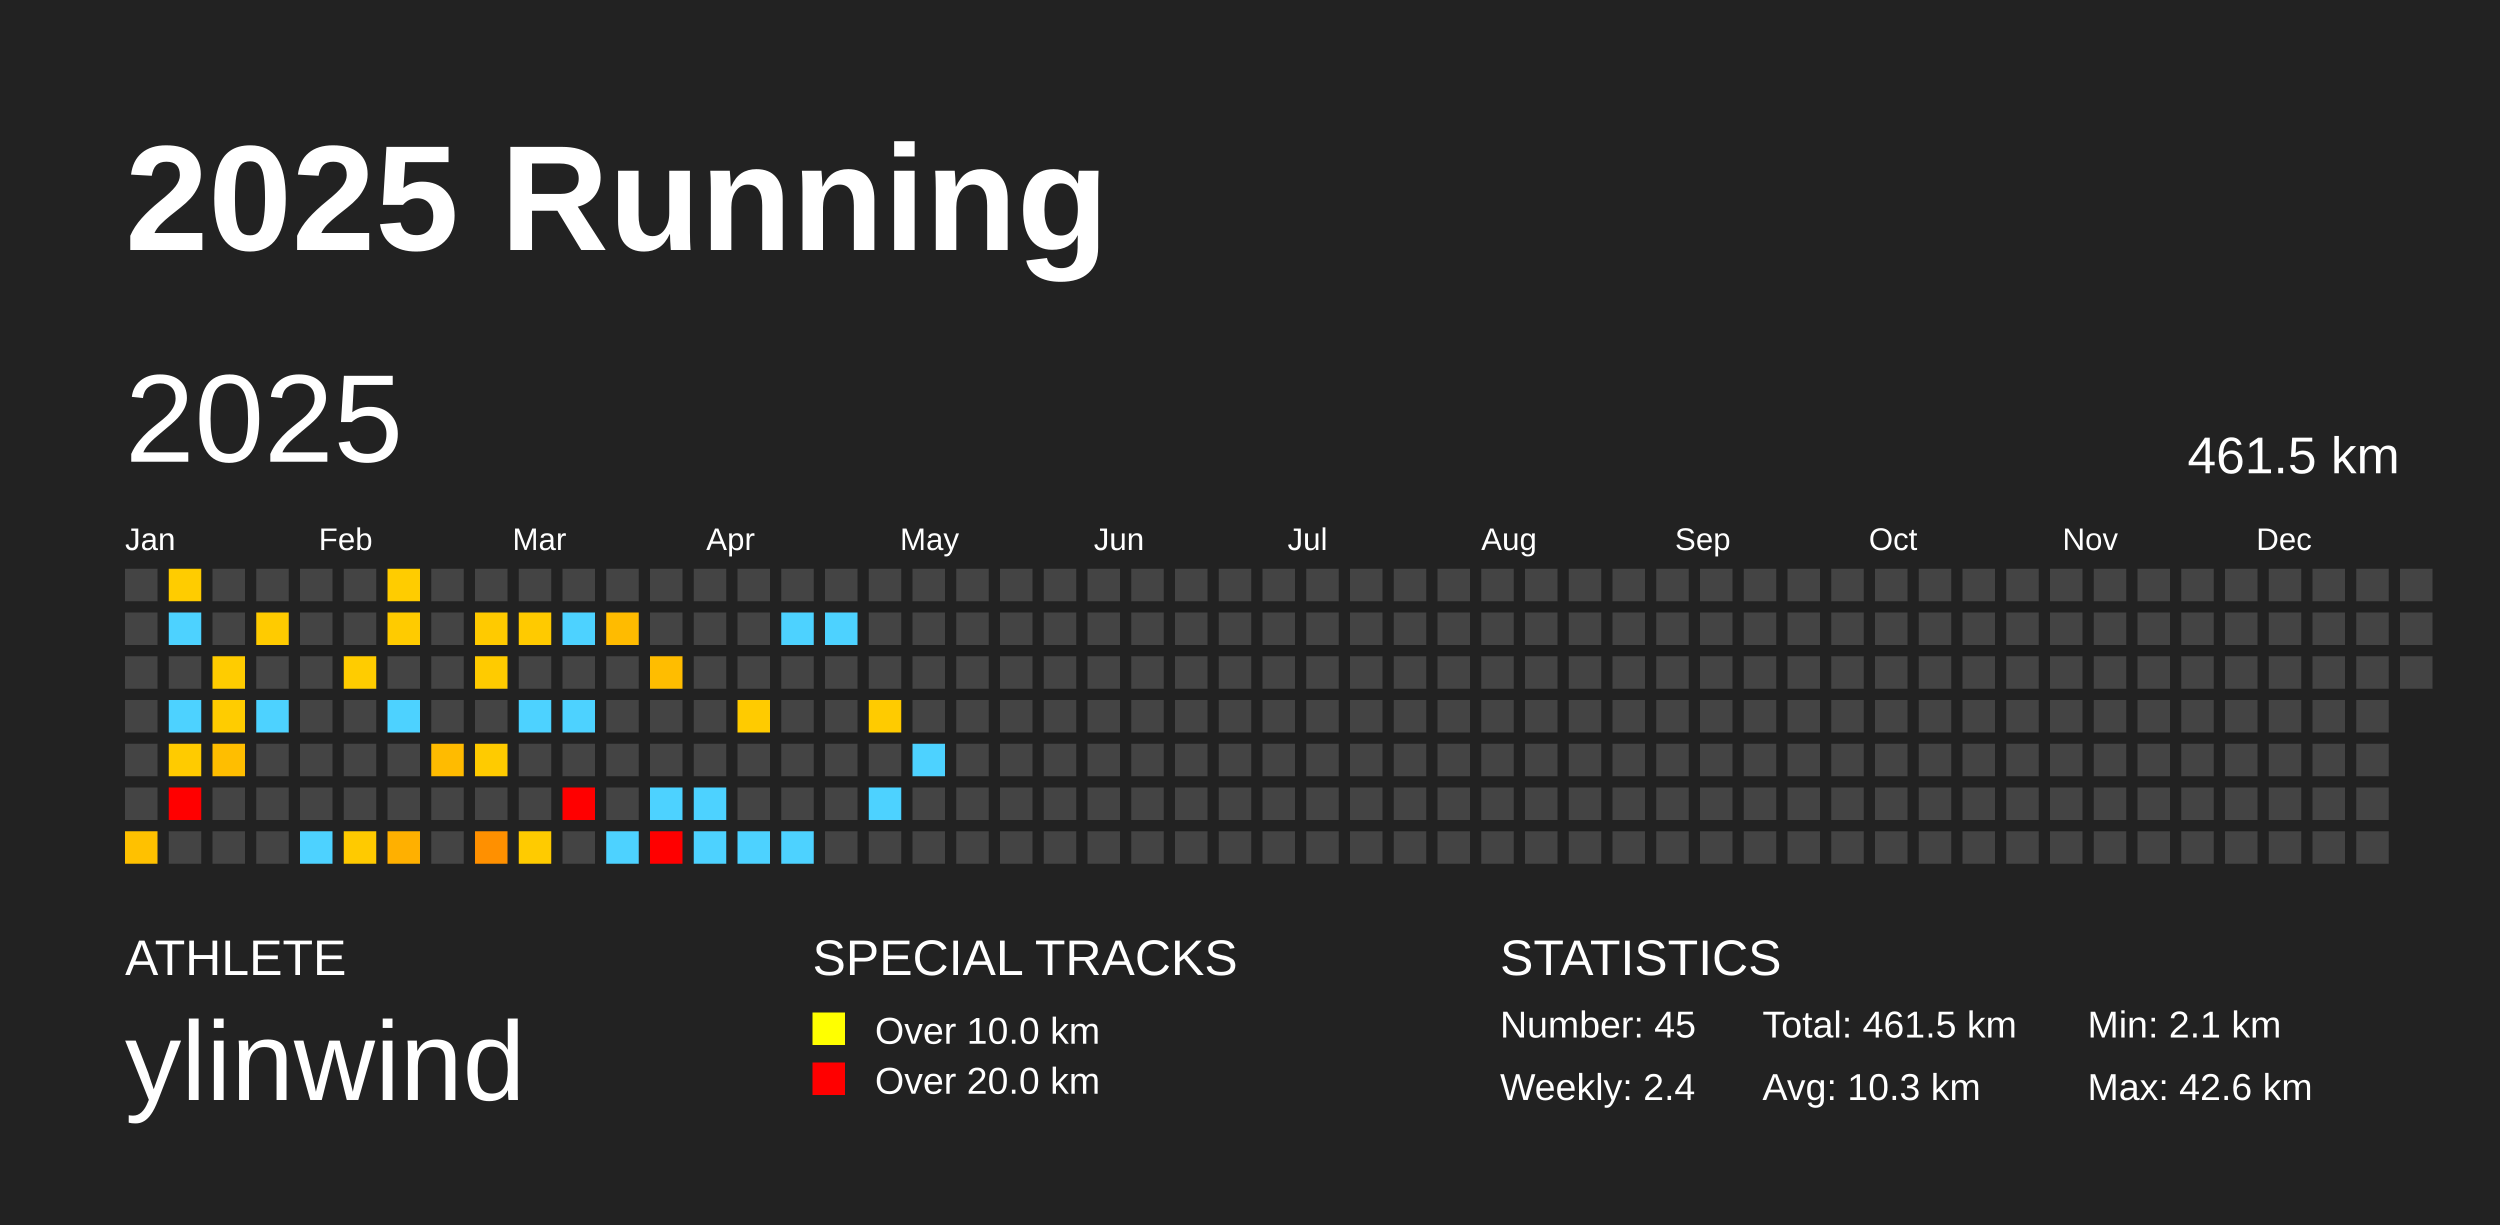
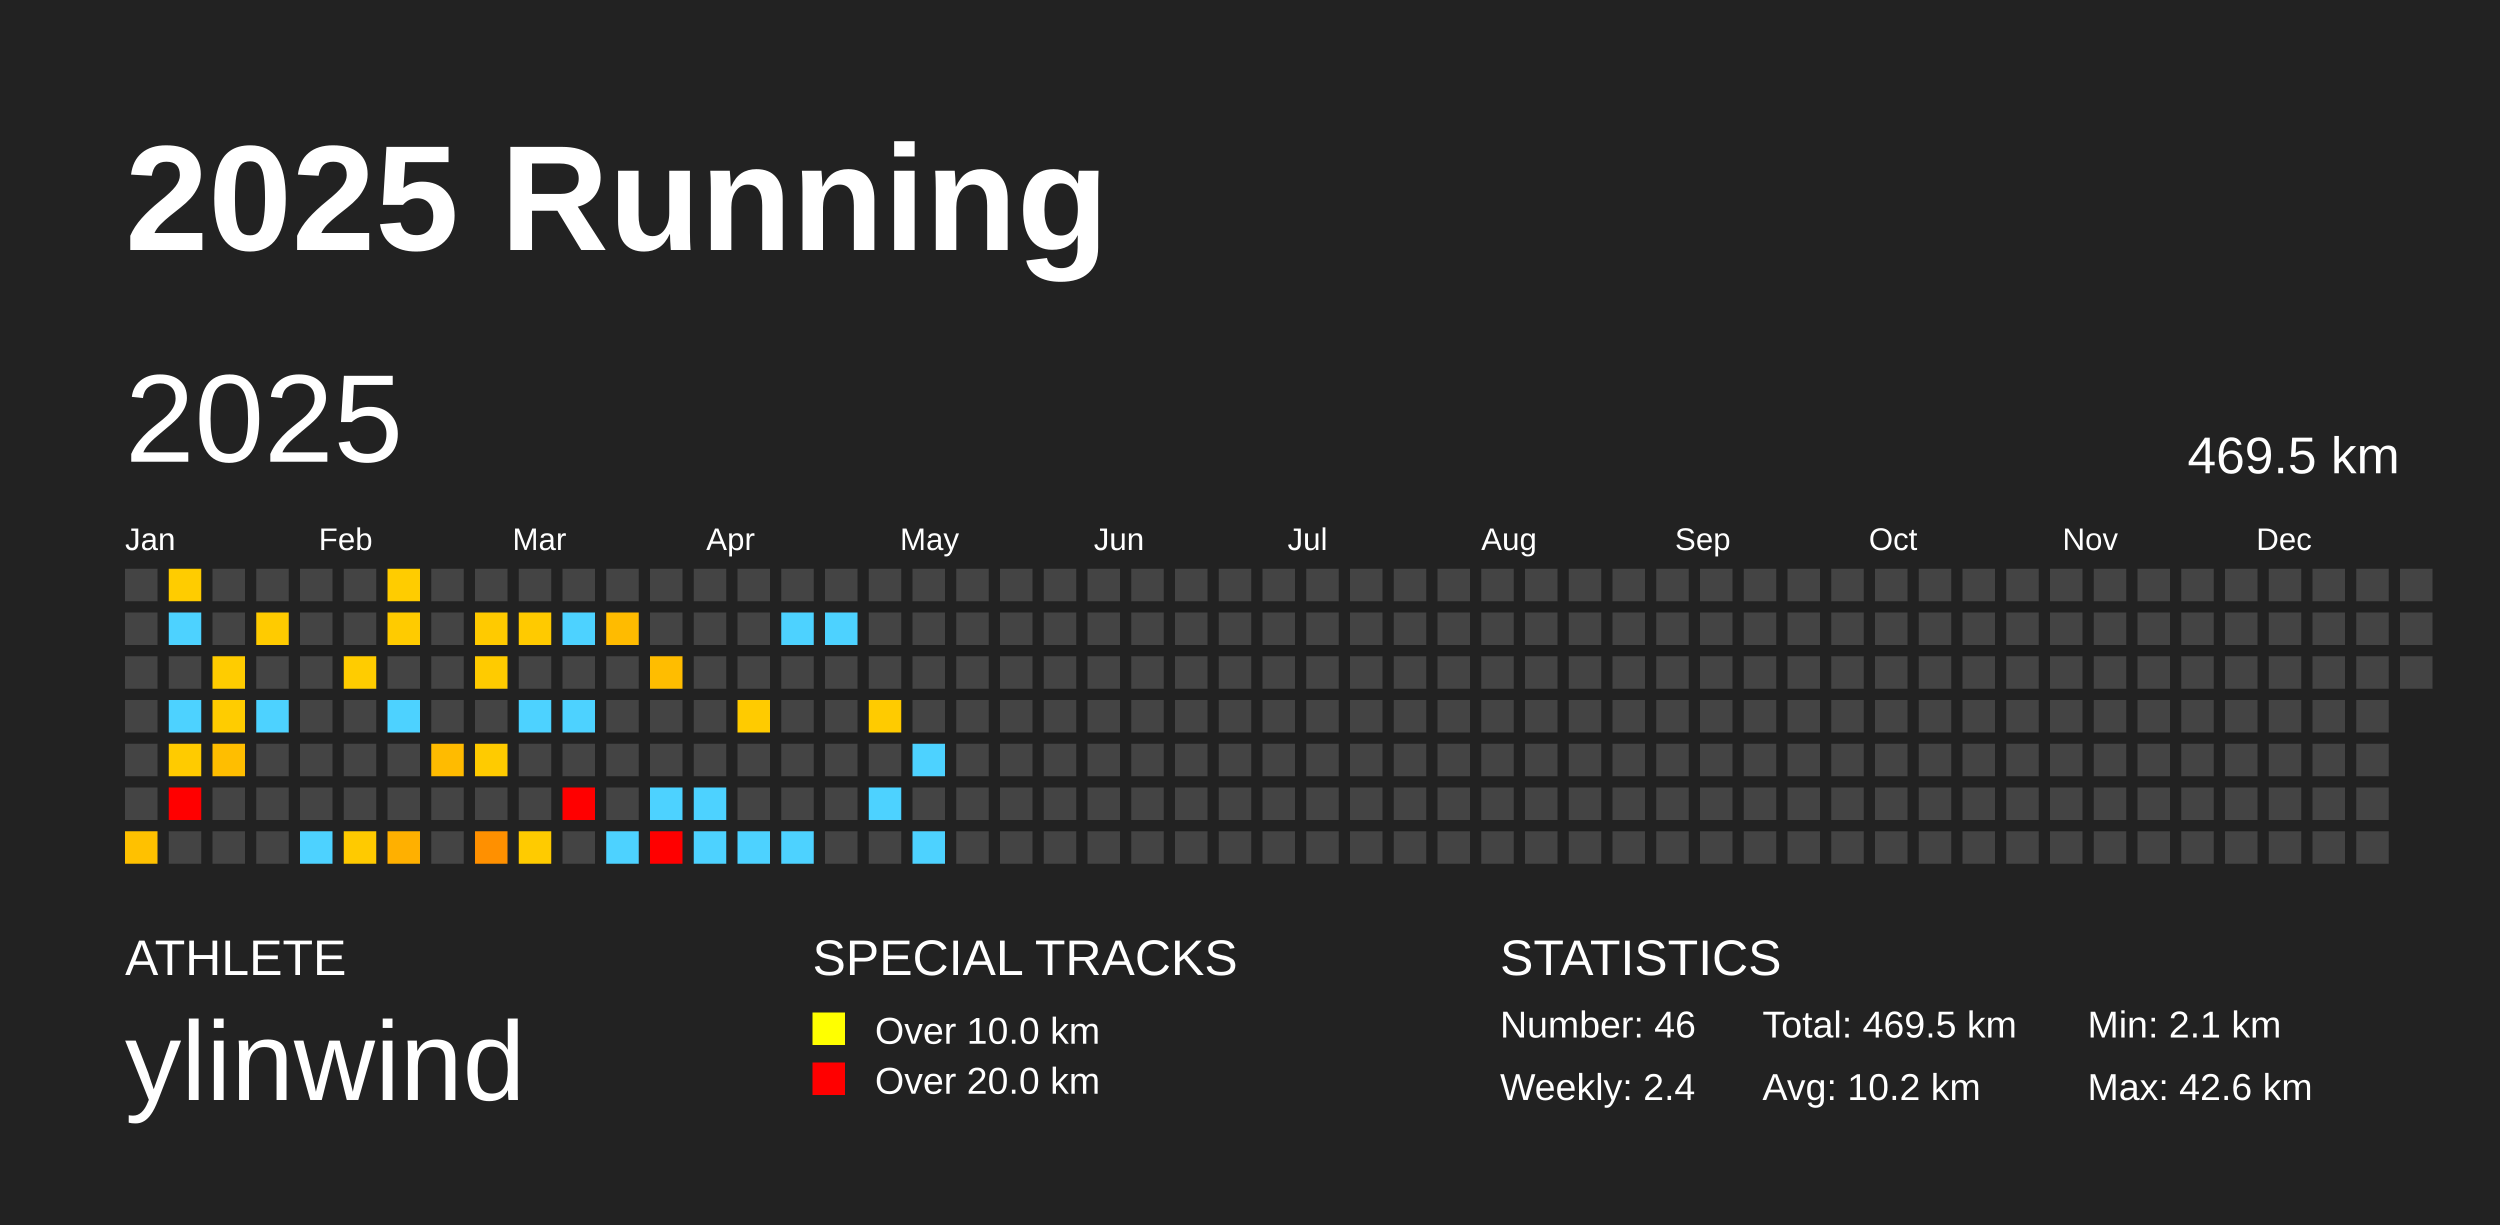
<svg xmlns="http://www.w3.org/2000/svg" baseProfile="full" height="98mm" version="1.1" viewBox="0,0,200,98" width="200mm">
  <defs />
  <rect fill="#222222" height="98" width="200" x="0" y="0" />
  <text fill="#FFFFFF" style="font-size:12px; font-family:Arial; font-weight:bold;" x="10" y="20">2025 Running</text>
  <text fill="#FFFFFF" style="font-size:4px; font-family:Arial" x="10" y="78">ATHLETE</text>
  <text fill="#FFFFFF" style="font-size:9px; font-family:Arial" x="10" y="88">ylinwind</text>
  <text fill="#FFFFFF" style="font-size:4px; font-family:Arial" x="65" y="78">SPECIAL TRACKS</text>
  <rect fill="yellow" height="2.6" width="2.6" x="65" y="81" />
  <text fill="#FFFFFF" style="font-size:3px; font-family:Arial" x="70" y="83.5">Over 10.0 km</text>
  <rect fill="red" height="2.6" width="2.6" x="65" y="85" />
  <text fill="#FFFFFF" style="font-size:3px; font-family:Arial" x="70" y="87.5">Over 20.0 km</text>
  <text fill="#FFFFFF" style="font-size:4px; font-family:Arial" x="120" y="78">STATISTICS</text>
-   <text fill="#FFFFFF" style="font-size:3px; font-family:Arial" x="120" y="83">Number: 45</text>
+   <text fill="#FFFFFF" style="font-size:3px; font-family:Arial" x="120" y="83">Number: 46</text>
  <text fill="#FFFFFF" style="font-size:3px; font-family:Arial" x="120" y="88">Weekly: 2.4</text>
-   <text fill="#FFFFFF" style="font-size:3px; font-family:Arial" x="141" y="83">Total: 461.5 km</text>
-   <text fill="#FFFFFF" style="font-size:3px; font-family:Arial" x="141" y="88">Avg: 10.3 km</text>
+   <text fill="#FFFFFF" style="font-size:3px; font-family:Arial" x="141" y="83">Total: 469.5 km</text>
+   <text fill="#FFFFFF" style="font-size:3px; font-family:Arial" x="141" y="88">Avg: 10.2 km</text>
  <text fill="#FFFFFF" style="font-size:3px; font-family:Arial" x="167" y="83">Min: 2.1 km</text>
  <text fill="#FFFFFF" style="font-size:3px; font-family:Arial" x="167" y="88">Max: 42.6 km</text>
  <text dominant-baseline="hanging" fill="#FFFFFF" style="font-size:10.0px; font-family:Arial;" x="10" y="30">2025</text>
-   <text dominant-baseline="hanging" fill="#FFFFFF" style="font-size:4.125px; font-family:Arial;" x="175" y="35">461.5 km</text>
+   <text dominant-baseline="hanging" fill="#FFFFFF" style="font-size:4.125px; font-family:Arial;" x="175" y="35">469.5 km</text>
  <text fill="#FFFFFF" style="font-size:2.5px; font-family:Arial" x="10.0" y="44">Jan</text>
  <text fill="#FFFFFF" style="font-size:2.5px; font-family:Arial" x="25.5" y="44">Feb</text>
  <text fill="#FFFFFF" style="font-size:2.5px; font-family:Arial" x="41.0" y="44">Mar</text>
  <text fill="#FFFFFF" style="font-size:2.5px; font-family:Arial" x="56.5" y="44">Apr</text>
  <text fill="#FFFFFF" style="font-size:2.5px; font-family:Arial" x="72.0" y="44">May</text>
  <text fill="#FFFFFF" style="font-size:2.5px; font-family:Arial" x="87.5" y="44">Jun</text>
  <text fill="#FFFFFF" style="font-size:2.5px; font-family:Arial" x="103.0" y="44">Jul</text>
  <text fill="#FFFFFF" style="font-size:2.5px; font-family:Arial" x="118.5" y="44">Aug</text>
  <text fill="#FFFFFF" style="font-size:2.5px; font-family:Arial" x="134.0" y="44">Sep</text>
  <text fill="#FFFFFF" style="font-size:2.5px; font-family:Arial" x="149.5" y="44">Oct</text>
  <text fill="#FFFFFF" style="font-size:2.5px; font-family:Arial" x="165.0" y="44">Nov</text>
  <text fill="#FFFFFF" style="font-size:2.5px; font-family:Arial" x="180.5" y="44">Dec</text>
  <rect fill="#444444" height="2.6" width="2.6" x="10.0" y="45.5" />
  <rect fill="#444444" height="2.6" width="2.6" x="10.0" y="49.0" />
  <rect fill="#444444" height="2.6" width="2.6" x="10.0" y="52.5" />
  <rect fill="#444444" height="2.6" width="2.6" x="10.0" y="56.0" />
  <rect fill="#444444" height="2.6" width="2.6" x="10.0" y="59.5" />
  <rect fill="#444444" height="2.6" width="2.6" x="10.0" y="63.0" />
  <rect fill="#ffc100" height="2.6" width="2.6" x="10.0" y="66.5" />
  <rect fill="#ffcc00" height="2.6" width="2.6" x="13.5" y="45.5" />
  <rect fill="#4dd2ff" height="2.6" width="2.6" x="13.5" y="49.0" />
  <rect fill="#444444" height="2.6" width="2.6" x="13.5" y="52.5" />
  <rect fill="#4dd2ff" height="2.6" width="2.6" x="13.5" y="56.0" />
  <rect fill="#ffcb00" height="2.6" width="2.6" x="13.5" y="59.5" />
  <rect fill="red" height="2.6" width="2.6" x="13.5" y="63.0" />
  <rect fill="#444444" height="2.6" width="2.6" x="13.5" y="66.5" />
  <rect fill="#444444" height="2.6" width="2.6" x="17.0" y="45.5" />
  <rect fill="#444444" height="2.6" width="2.6" x="17.0" y="49.0" />
  <rect fill="#ffcc00" height="2.6" width="2.6" x="17.0" y="52.5" />
  <rect fill="#ffcc00" height="2.6" width="2.6" x="17.0" y="56.0" />
  <rect fill="#ffbe00" height="2.6" width="2.6" x="17.0" y="59.5" />
  <rect fill="#444444" height="2.6" width="2.6" x="17.0" y="63.0" />
  <rect fill="#444444" height="2.6" width="2.6" x="17.0" y="66.5" />
  <rect fill="#444444" height="2.6" width="2.6" x="20.5" y="45.5" />
  <rect fill="#ffcb00" height="2.6" width="2.6" x="20.5" y="49.0" />
  <rect fill="#444444" height="2.6" width="2.6" x="20.5" y="52.5" />
  <rect fill="#4dd2ff" height="2.6" width="2.6" x="20.5" y="56.0" />
  <rect fill="#444444" height="2.6" width="2.6" x="20.5" y="59.5" />
  <rect fill="#444444" height="2.6" width="2.6" x="20.5" y="63.0" />
  <rect fill="#444444" height="2.6" width="2.6" x="20.5" y="66.5" />
  <rect fill="#444444" height="2.6" width="2.6" x="24.0" y="45.5" />
  <rect fill="#444444" height="2.6" width="2.6" x="24.0" y="49.0" />
  <rect fill="#444444" height="2.6" width="2.6" x="24.0" y="52.5" />
  <rect fill="#444444" height="2.6" width="2.6" x="24.0" y="56.0" />
  <rect fill="#444444" height="2.6" width="2.6" x="24.0" y="59.5" />
  <rect fill="#444444" height="2.6" width="2.6" x="24.0" y="63.0" />
  <rect fill="#4dd2ff" height="2.6" width="2.6" x="24.0" y="66.5" />
  <rect fill="#444444" height="2.6" width="2.6" x="27.5" y="45.5" />
  <rect fill="#444444" height="2.6" width="2.6" x="27.5" y="49.0" />
  <rect fill="#ffcc00" height="2.6" width="2.6" x="27.5" y="52.5" />
  <rect fill="#444444" height="2.6" width="2.6" x="27.5" y="56.0" />
  <rect fill="#444444" height="2.6" width="2.6" x="27.5" y="59.5" />
  <rect fill="#444444" height="2.6" width="2.6" x="27.5" y="63.0" />
  <rect fill="#ffca00" height="2.6" width="2.6" x="27.5" y="66.5" />
  <rect fill="#ffcc00" height="2.6" width="2.6" x="31.0" y="45.5" />
  <rect fill="#ffcb00" height="2.6" width="2.6" x="31.0" y="49.0" />
  <rect fill="#444444" height="2.6" width="2.6" x="31.0" y="52.5" />
  <rect fill="#4dd2ff" height="2.6" width="2.6" x="31.0" y="56.0" />
  <rect fill="#444444" height="2.6" width="2.6" x="31.0" y="59.5" />
  <rect fill="#444444" height="2.6" width="2.6" x="31.0" y="63.0" />
  <rect fill="#ffb000" height="2.6" width="2.6" x="31.0" y="66.5" />
  <rect fill="#444444" height="2.6" width="2.6" x="34.5" y="45.5" />
  <rect fill="#444444" height="2.6" width="2.6" x="34.5" y="49.0" />
  <rect fill="#444444" height="2.6" width="2.6" x="34.5" y="52.5" />
  <rect fill="#444444" height="2.6" width="2.6" x="34.5" y="56.0" />
  <rect fill="#ffbb00" height="2.6" width="2.6" x="34.5" y="59.5" />
  <rect fill="#444444" height="2.6" width="2.6" x="34.5" y="63.0" />
  <rect fill="#444444" height="2.6" width="2.6" x="34.5" y="66.5" />
  <rect fill="#444444" height="2.6" width="2.6" x="38.0" y="45.5" />
  <rect fill="#ffca00" height="2.6" width="2.6" x="38.0" y="49.0" />
  <rect fill="#ffcb00" height="2.6" width="2.6" x="38.0" y="52.5" />
  <rect fill="#444444" height="2.6" width="2.6" x="38.0" y="56.0" />
  <rect fill="#ffcb00" height="2.6" width="2.6" x="38.0" y="59.5" />
  <rect fill="#444444" height="2.6" width="2.6" x="38.0" y="63.0" />
  <rect fill="#ff9000" height="2.6" width="2.6" x="38.0" y="66.5" />
  <rect fill="#444444" height="2.6" width="2.6" x="41.5" y="45.5" />
  <rect fill="#ffca00" height="2.6" width="2.6" x="41.5" y="49.0" />
  <rect fill="#444444" height="2.6" width="2.6" x="41.5" y="52.5" />
  <rect fill="#4dd2ff" height="2.6" width="2.6" x="41.5" y="56.0" />
  <rect fill="#444444" height="2.6" width="2.6" x="41.5" y="59.5" />
  <rect fill="#444444" height="2.6" width="2.6" x="41.5" y="63.0" />
  <rect fill="#ffcb00" height="2.6" width="2.6" x="41.5" y="66.5" />
  <rect fill="#444444" height="2.6" width="2.6" x="45.0" y="45.5" />
  <rect fill="#4dd2ff" height="2.6" width="2.6" x="45.0" y="49.0" />
  <rect fill="#444444" height="2.6" width="2.6" x="45.0" y="52.5" />
  <rect fill="#4dd2ff" height="2.6" width="2.6" x="45.0" y="56.0" />
  <rect fill="#444444" height="2.6" width="2.6" x="45.0" y="59.5" />
  <rect fill="red" height="2.6" width="2.6" x="45.0" y="63.0" />
  <rect fill="#444444" height="2.6" width="2.6" x="45.0" y="66.5" />
  <rect fill="#444444" height="2.6" width="2.6" x="48.5" y="45.5" />
  <rect fill="#ffbb00" height="2.6" width="2.6" x="48.5" y="49.0" />
  <rect fill="#444444" height="2.6" width="2.6" x="48.5" y="52.5" />
  <rect fill="#444444" height="2.6" width="2.6" x="48.5" y="56.0" />
  <rect fill="#444444" height="2.6" width="2.6" x="48.5" y="59.5" />
  <rect fill="#444444" height="2.6" width="2.6" x="48.5" y="63.0" />
  <rect fill="#4dd2ff" height="2.6" width="2.6" x="48.5" y="66.5" />
  <rect fill="#444444" height="2.6" width="2.6" x="52.0" y="45.5" />
  <rect fill="#444444" height="2.6" width="2.6" x="52.0" y="49.0" />
  <rect fill="#ffbd00" height="2.6" width="2.6" x="52.0" y="52.5" />
  <rect fill="#444444" height="2.6" width="2.6" x="52.0" y="56.0" />
  <rect fill="#444444" height="2.6" width="2.6" x="52.0" y="59.5" />
  <rect fill="#4dd2ff" height="2.6" width="2.6" x="52.0" y="63.0" />
  <rect fill="red" height="2.6" width="2.6" x="52.0" y="66.5" />
  <rect fill="#444444" height="2.6" width="2.6" x="55.5" y="45.5" />
  <rect fill="#444444" height="2.6" width="2.6" x="55.5" y="49.0" />
  <rect fill="#444444" height="2.6" width="2.6" x="55.5" y="52.5" />
  <rect fill="#444444" height="2.6" width="2.6" x="55.5" y="56.0" />
  <rect fill="#444444" height="2.6" width="2.6" x="55.5" y="59.5" />
  <rect fill="#4dd2ff" height="2.6" width="2.6" x="55.5" y="63.0" />
  <rect fill="#4dd2ff" height="2.6" width="2.6" x="55.5" y="66.5" />
  <rect fill="#444444" height="2.6" width="2.6" x="59.0" y="45.5" />
  <rect fill="#444444" height="2.6" width="2.6" x="59.0" y="49.0" />
  <rect fill="#444444" height="2.6" width="2.6" x="59.0" y="52.5" />
  <rect fill="#ffcb00" height="2.6" width="2.6" x="59.0" y="56.0" />
  <rect fill="#444444" height="2.6" width="2.6" x="59.0" y="59.5" />
  <rect fill="#444444" height="2.6" width="2.6" x="59.0" y="63.0" />
  <rect fill="#4dd2ff" height="2.6" width="2.6" x="59.0" y="66.5" />
  <rect fill="#444444" height="2.6" width="2.6" x="62.5" y="45.5" />
  <rect fill="#4dd2ff" height="2.6" width="2.6" x="62.5" y="49.0" />
  <rect fill="#444444" height="2.6" width="2.6" x="62.5" y="52.5" />
  <rect fill="#444444" height="2.6" width="2.6" x="62.5" y="56.0" />
  <rect fill="#444444" height="2.6" width="2.6" x="62.5" y="59.5" />
  <rect fill="#444444" height="2.6" width="2.6" x="62.5" y="63.0" />
  <rect fill="#4dd2ff" height="2.6" width="2.6" x="62.5" y="66.5" />
  <rect fill="#444444" height="2.6" width="2.6" x="66.0" y="45.5" />
  <rect fill="#4dd2ff" height="2.6" width="2.6" x="66.0" y="49.0" />
  <rect fill="#444444" height="2.6" width="2.6" x="66.0" y="52.5" />
  <rect fill="#444444" height="2.6" width="2.6" x="66.0" y="56.0" />
  <rect fill="#444444" height="2.6" width="2.6" x="66.0" y="59.5" />
  <rect fill="#444444" height="2.6" width="2.6" x="66.0" y="63.0" />
  <rect fill="#444444" height="2.6" width="2.6" x="66.0" y="66.5" />
  <rect fill="#444444" height="2.6" width="2.6" x="69.5" y="45.5" />
  <rect fill="#444444" height="2.6" width="2.6" x="69.5" y="49.0" />
  <rect fill="#444444" height="2.6" width="2.6" x="69.5" y="52.5" />
  <rect fill="#ffcb00" height="2.6" width="2.6" x="69.5" y="56.0" />
  <rect fill="#444444" height="2.6" width="2.6" x="69.5" y="59.5" />
  <rect fill="#4dd2ff" height="2.6" width="2.6" x="69.5" y="63.0" />
  <rect fill="#444444" height="2.6" width="2.6" x="69.5" y="66.5" />
  <rect fill="#444444" height="2.6" width="2.6" x="73.0" y="45.5" />
  <rect fill="#444444" height="2.6" width="2.6" x="73.0" y="49.0" />
  <rect fill="#444444" height="2.6" width="2.6" x="73.0" y="52.5" />
  <rect fill="#444444" height="2.6" width="2.6" x="73.0" y="56.0" />
  <rect fill="#4dd2ff" height="2.6" width="2.6" x="73.0" y="59.5" />
  <rect fill="#444444" height="2.6" width="2.6" x="73.0" y="63.0" />
-   <rect fill="#444444" height="2.6" width="2.6" x="73.0" y="66.5" />
+   <rect fill="#4dd2ff" height="2.6" width="2.6" x="73.0" y="66.5" />
  <rect fill="#444444" height="2.6" width="2.6" x="76.5" y="45.5" />
  <rect fill="#444444" height="2.6" width="2.6" x="76.5" y="49.0" />
  <rect fill="#444444" height="2.6" width="2.6" x="76.5" y="52.5" />
  <rect fill="#444444" height="2.6" width="2.6" x="76.5" y="56.0" />
  <rect fill="#444444" height="2.6" width="2.6" x="76.5" y="59.5" />
  <rect fill="#444444" height="2.6" width="2.6" x="76.5" y="63.0" />
  <rect fill="#444444" height="2.6" width="2.6" x="76.5" y="66.5" />
  <rect fill="#444444" height="2.6" width="2.6" x="80.0" y="45.5" />
  <rect fill="#444444" height="2.6" width="2.6" x="80.0" y="49.0" />
  <rect fill="#444444" height="2.6" width="2.6" x="80.0" y="52.5" />
  <rect fill="#444444" height="2.6" width="2.6" x="80.0" y="56.0" />
  <rect fill="#444444" height="2.6" width="2.6" x="80.0" y="59.5" />
  <rect fill="#444444" height="2.6" width="2.6" x="80.0" y="63.0" />
  <rect fill="#444444" height="2.6" width="2.6" x="80.0" y="66.5" />
  <rect fill="#444444" height="2.6" width="2.6" x="83.5" y="45.5" />
  <rect fill="#444444" height="2.6" width="2.6" x="83.5" y="49.0" />
  <rect fill="#444444" height="2.6" width="2.6" x="83.5" y="52.5" />
  <rect fill="#444444" height="2.6" width="2.6" x="83.5" y="56.0" />
  <rect fill="#444444" height="2.6" width="2.6" x="83.5" y="59.5" />
  <rect fill="#444444" height="2.6" width="2.6" x="83.5" y="63.0" />
  <rect fill="#444444" height="2.6" width="2.6" x="83.5" y="66.5" />
  <rect fill="#444444" height="2.6" width="2.6" x="87.0" y="45.5" />
  <rect fill="#444444" height="2.6" width="2.6" x="87.0" y="49.0" />
  <rect fill="#444444" height="2.6" width="2.6" x="87.0" y="52.5" />
  <rect fill="#444444" height="2.6" width="2.6" x="87.0" y="56.0" />
  <rect fill="#444444" height="2.6" width="2.6" x="87.0" y="59.5" />
  <rect fill="#444444" height="2.6" width="2.6" x="87.0" y="63.0" />
  <rect fill="#444444" height="2.6" width="2.6" x="87.0" y="66.5" />
  <rect fill="#444444" height="2.6" width="2.6" x="90.5" y="45.5" />
  <rect fill="#444444" height="2.6" width="2.6" x="90.5" y="49.0" />
  <rect fill="#444444" height="2.6" width="2.6" x="90.5" y="52.5" />
  <rect fill="#444444" height="2.6" width="2.6" x="90.5" y="56.0" />
  <rect fill="#444444" height="2.6" width="2.6" x="90.5" y="59.5" />
  <rect fill="#444444" height="2.6" width="2.6" x="90.5" y="63.0" />
  <rect fill="#444444" height="2.6" width="2.6" x="90.5" y="66.5" />
  <rect fill="#444444" height="2.6" width="2.6" x="94.0" y="45.5" />
  <rect fill="#444444" height="2.6" width="2.6" x="94.0" y="49.0" />
  <rect fill="#444444" height="2.6" width="2.6" x="94.0" y="52.5" />
  <rect fill="#444444" height="2.6" width="2.6" x="94.0" y="56.0" />
  <rect fill="#444444" height="2.6" width="2.6" x="94.0" y="59.5" />
  <rect fill="#444444" height="2.6" width="2.6" x="94.0" y="63.0" />
  <rect fill="#444444" height="2.6" width="2.6" x="94.0" y="66.5" />
  <rect fill="#444444" height="2.6" width="2.6" x="97.5" y="45.5" />
  <rect fill="#444444" height="2.6" width="2.6" x="97.5" y="49.0" />
  <rect fill="#444444" height="2.6" width="2.6" x="97.5" y="52.5" />
  <rect fill="#444444" height="2.6" width="2.6" x="97.5" y="56.0" />
  <rect fill="#444444" height="2.6" width="2.6" x="97.5" y="59.5" />
  <rect fill="#444444" height="2.6" width="2.6" x="97.5" y="63.0" />
  <rect fill="#444444" height="2.6" width="2.6" x="97.5" y="66.5" />
  <rect fill="#444444" height="2.6" width="2.6" x="101.0" y="45.5" />
  <rect fill="#444444" height="2.6" width="2.6" x="101.0" y="49.0" />
  <rect fill="#444444" height="2.6" width="2.6" x="101.0" y="52.5" />
  <rect fill="#444444" height="2.6" width="2.6" x="101.0" y="56.0" />
  <rect fill="#444444" height="2.6" width="2.6" x="101.0" y="59.5" />
  <rect fill="#444444" height="2.6" width="2.6" x="101.0" y="63.0" />
  <rect fill="#444444" height="2.6" width="2.6" x="101.0" y="66.5" />
  <rect fill="#444444" height="2.6" width="2.6" x="104.5" y="45.5" />
  <rect fill="#444444" height="2.6" width="2.6" x="104.5" y="49.0" />
  <rect fill="#444444" height="2.6" width="2.6" x="104.5" y="52.5" />
  <rect fill="#444444" height="2.6" width="2.6" x="104.5" y="56.0" />
  <rect fill="#444444" height="2.6" width="2.6" x="104.5" y="59.5" />
  <rect fill="#444444" height="2.6" width="2.6" x="104.5" y="63.0" />
  <rect fill="#444444" height="2.6" width="2.6" x="104.5" y="66.5" />
  <rect fill="#444444" height="2.6" width="2.6" x="108.0" y="45.5" />
  <rect fill="#444444" height="2.6" width="2.6" x="108.0" y="49.0" />
  <rect fill="#444444" height="2.6" width="2.6" x="108.0" y="52.5" />
  <rect fill="#444444" height="2.6" width="2.6" x="108.0" y="56.0" />
  <rect fill="#444444" height="2.6" width="2.6" x="108.0" y="59.5" />
  <rect fill="#444444" height="2.6" width="2.6" x="108.0" y="63.0" />
  <rect fill="#444444" height="2.6" width="2.6" x="108.0" y="66.5" />
  <rect fill="#444444" height="2.6" width="2.6" x="111.5" y="45.5" />
  <rect fill="#444444" height="2.6" width="2.6" x="111.5" y="49.0" />
  <rect fill="#444444" height="2.6" width="2.6" x="111.5" y="52.5" />
  <rect fill="#444444" height="2.6" width="2.6" x="111.5" y="56.0" />
  <rect fill="#444444" height="2.6" width="2.6" x="111.5" y="59.5" />
  <rect fill="#444444" height="2.6" width="2.6" x="111.5" y="63.0" />
  <rect fill="#444444" height="2.6" width="2.6" x="111.5" y="66.5" />
  <rect fill="#444444" height="2.6" width="2.6" x="115.0" y="45.5" />
  <rect fill="#444444" height="2.6" width="2.6" x="115.0" y="49.0" />
  <rect fill="#444444" height="2.6" width="2.6" x="115.0" y="52.5" />
  <rect fill="#444444" height="2.6" width="2.6" x="115.0" y="56.0" />
  <rect fill="#444444" height="2.6" width="2.6" x="115.0" y="59.5" />
  <rect fill="#444444" height="2.6" width="2.6" x="115.0" y="63.0" />
  <rect fill="#444444" height="2.6" width="2.6" x="115.0" y="66.5" />
  <rect fill="#444444" height="2.6" width="2.6" x="118.5" y="45.5" />
  <rect fill="#444444" height="2.6" width="2.6" x="118.5" y="49.0" />
  <rect fill="#444444" height="2.6" width="2.6" x="118.5" y="52.5" />
  <rect fill="#444444" height="2.6" width="2.6" x="118.5" y="56.0" />
  <rect fill="#444444" height="2.6" width="2.6" x="118.5" y="59.5" />
  <rect fill="#444444" height="2.6" width="2.6" x="118.5" y="63.0" />
  <rect fill="#444444" height="2.6" width="2.6" x="118.5" y="66.5" />
  <rect fill="#444444" height="2.6" width="2.6" x="122.0" y="45.5" />
  <rect fill="#444444" height="2.6" width="2.6" x="122.0" y="49.0" />
  <rect fill="#444444" height="2.6" width="2.6" x="122.0" y="52.5" />
  <rect fill="#444444" height="2.6" width="2.6" x="122.0" y="56.0" />
  <rect fill="#444444" height="2.6" width="2.6" x="122.0" y="59.5" />
  <rect fill="#444444" height="2.6" width="2.6" x="122.0" y="63.0" />
  <rect fill="#444444" height="2.6" width="2.6" x="122.0" y="66.5" />
  <rect fill="#444444" height="2.6" width="2.6" x="125.5" y="45.5" />
  <rect fill="#444444" height="2.6" width="2.6" x="125.5" y="49.0" />
  <rect fill="#444444" height="2.6" width="2.6" x="125.5" y="52.5" />
  <rect fill="#444444" height="2.6" width="2.6" x="125.5" y="56.0" />
  <rect fill="#444444" height="2.6" width="2.6" x="125.5" y="59.5" />
  <rect fill="#444444" height="2.6" width="2.6" x="125.5" y="63.0" />
  <rect fill="#444444" height="2.6" width="2.6" x="125.5" y="66.5" />
  <rect fill="#444444" height="2.6" width="2.6" x="129.0" y="45.5" />
  <rect fill="#444444" height="2.6" width="2.6" x="129.0" y="49.0" />
  <rect fill="#444444" height="2.6" width="2.6" x="129.0" y="52.5" />
  <rect fill="#444444" height="2.6" width="2.6" x="129.0" y="56.0" />
  <rect fill="#444444" height="2.6" width="2.6" x="129.0" y="59.5" />
  <rect fill="#444444" height="2.6" width="2.6" x="129.0" y="63.0" />
  <rect fill="#444444" height="2.6" width="2.6" x="129.0" y="66.5" />
  <rect fill="#444444" height="2.6" width="2.6" x="132.5" y="45.5" />
  <rect fill="#444444" height="2.6" width="2.6" x="132.5" y="49.0" />
  <rect fill="#444444" height="2.6" width="2.6" x="132.5" y="52.5" />
  <rect fill="#444444" height="2.6" width="2.6" x="132.5" y="56.0" />
  <rect fill="#444444" height="2.6" width="2.6" x="132.5" y="59.5" />
  <rect fill="#444444" height="2.6" width="2.6" x="132.5" y="63.0" />
  <rect fill="#444444" height="2.6" width="2.6" x="132.5" y="66.5" />
  <rect fill="#444444" height="2.6" width="2.6" x="136.0" y="45.5" />
  <rect fill="#444444" height="2.6" width="2.6" x="136.0" y="49.0" />
  <rect fill="#444444" height="2.6" width="2.6" x="136.0" y="52.5" />
  <rect fill="#444444" height="2.6" width="2.6" x="136.0" y="56.0" />
  <rect fill="#444444" height="2.6" width="2.6" x="136.0" y="59.5" />
  <rect fill="#444444" height="2.6" width="2.6" x="136.0" y="63.0" />
  <rect fill="#444444" height="2.6" width="2.6" x="136.0" y="66.5" />
  <rect fill="#444444" height="2.6" width="2.6" x="139.5" y="45.5" />
  <rect fill="#444444" height="2.6" width="2.6" x="139.5" y="49.0" />
  <rect fill="#444444" height="2.6" width="2.6" x="139.5" y="52.5" />
  <rect fill="#444444" height="2.6" width="2.6" x="139.5" y="56.0" />
  <rect fill="#444444" height="2.6" width="2.6" x="139.5" y="59.5" />
  <rect fill="#444444" height="2.6" width="2.6" x="139.5" y="63.0" />
  <rect fill="#444444" height="2.6" width="2.6" x="139.5" y="66.5" />
  <rect fill="#444444" height="2.6" width="2.6" x="143.0" y="45.5" />
  <rect fill="#444444" height="2.6" width="2.6" x="143.0" y="49.0" />
  <rect fill="#444444" height="2.6" width="2.6" x="143.0" y="52.5" />
  <rect fill="#444444" height="2.6" width="2.6" x="143.0" y="56.0" />
  <rect fill="#444444" height="2.6" width="2.6" x="143.0" y="59.5" />
  <rect fill="#444444" height="2.6" width="2.6" x="143.0" y="63.0" />
  <rect fill="#444444" height="2.6" width="2.6" x="143.0" y="66.5" />
  <rect fill="#444444" height="2.6" width="2.6" x="146.5" y="45.5" />
  <rect fill="#444444" height="2.6" width="2.6" x="146.5" y="49.0" />
  <rect fill="#444444" height="2.6" width="2.6" x="146.5" y="52.5" />
  <rect fill="#444444" height="2.6" width="2.6" x="146.5" y="56.0" />
  <rect fill="#444444" height="2.6" width="2.6" x="146.5" y="59.5" />
  <rect fill="#444444" height="2.6" width="2.6" x="146.5" y="63.0" />
  <rect fill="#444444" height="2.6" width="2.6" x="146.5" y="66.5" />
  <rect fill="#444444" height="2.6" width="2.6" x="150.0" y="45.5" />
  <rect fill="#444444" height="2.6" width="2.6" x="150.0" y="49.0" />
  <rect fill="#444444" height="2.6" width="2.6" x="150.0" y="52.5" />
  <rect fill="#444444" height="2.6" width="2.6" x="150.0" y="56.0" />
  <rect fill="#444444" height="2.6" width="2.6" x="150.0" y="59.5" />
  <rect fill="#444444" height="2.6" width="2.6" x="150.0" y="63.0" />
  <rect fill="#444444" height="2.6" width="2.6" x="150.0" y="66.5" />
  <rect fill="#444444" height="2.6" width="2.6" x="153.5" y="45.5" />
  <rect fill="#444444" height="2.6" width="2.6" x="153.5" y="49.0" />
  <rect fill="#444444" height="2.6" width="2.6" x="153.5" y="52.5" />
  <rect fill="#444444" height="2.6" width="2.6" x="153.5" y="56.0" />
  <rect fill="#444444" height="2.6" width="2.6" x="153.5" y="59.5" />
  <rect fill="#444444" height="2.6" width="2.6" x="153.5" y="63.0" />
  <rect fill="#444444" height="2.6" width="2.6" x="153.5" y="66.5" />
  <rect fill="#444444" height="2.6" width="2.6" x="157.0" y="45.5" />
  <rect fill="#444444" height="2.6" width="2.6" x="157.0" y="49.0" />
  <rect fill="#444444" height="2.6" width="2.6" x="157.0" y="52.5" />
  <rect fill="#444444" height="2.6" width="2.6" x="157.0" y="56.0" />
  <rect fill="#444444" height="2.6" width="2.6" x="157.0" y="59.5" />
  <rect fill="#444444" height="2.6" width="2.6" x="157.0" y="63.0" />
  <rect fill="#444444" height="2.6" width="2.6" x="157.0" y="66.5" />
  <rect fill="#444444" height="2.6" width="2.6" x="160.5" y="45.5" />
  <rect fill="#444444" height="2.6" width="2.6" x="160.5" y="49.0" />
  <rect fill="#444444" height="2.6" width="2.6" x="160.5" y="52.5" />
  <rect fill="#444444" height="2.6" width="2.6" x="160.5" y="56.0" />
  <rect fill="#444444" height="2.6" width="2.6" x="160.5" y="59.5" />
  <rect fill="#444444" height="2.6" width="2.6" x="160.5" y="63.0" />
  <rect fill="#444444" height="2.6" width="2.6" x="160.5" y="66.5" />
  <rect fill="#444444" height="2.6" width="2.6" x="164.0" y="45.5" />
  <rect fill="#444444" height="2.6" width="2.6" x="164.0" y="49.0" />
  <rect fill="#444444" height="2.6" width="2.6" x="164.0" y="52.5" />
  <rect fill="#444444" height="2.6" width="2.6" x="164.0" y="56.0" />
  <rect fill="#444444" height="2.6" width="2.6" x="164.0" y="59.5" />
  <rect fill="#444444" height="2.6" width="2.6" x="164.0" y="63.0" />
  <rect fill="#444444" height="2.6" width="2.6" x="164.0" y="66.5" />
  <rect fill="#444444" height="2.6" width="2.6" x="167.5" y="45.5" />
  <rect fill="#444444" height="2.6" width="2.6" x="167.5" y="49.0" />
  <rect fill="#444444" height="2.6" width="2.6" x="167.5" y="52.5" />
  <rect fill="#444444" height="2.6" width="2.6" x="167.5" y="56.0" />
  <rect fill="#444444" height="2.6" width="2.6" x="167.5" y="59.5" />
  <rect fill="#444444" height="2.6" width="2.6" x="167.5" y="63.0" />
  <rect fill="#444444" height="2.6" width="2.6" x="167.5" y="66.5" />
  <rect fill="#444444" height="2.6" width="2.6" x="171.0" y="45.5" />
  <rect fill="#444444" height="2.6" width="2.6" x="171.0" y="49.0" />
  <rect fill="#444444" height="2.6" width="2.6" x="171.0" y="52.5" />
  <rect fill="#444444" height="2.6" width="2.6" x="171.0" y="56.0" />
  <rect fill="#444444" height="2.6" width="2.6" x="171.0" y="59.5" />
  <rect fill="#444444" height="2.6" width="2.6" x="171.0" y="63.0" />
  <rect fill="#444444" height="2.6" width="2.6" x="171.0" y="66.5" />
  <rect fill="#444444" height="2.6" width="2.6" x="174.5" y="45.5" />
  <rect fill="#444444" height="2.6" width="2.6" x="174.5" y="49.0" />
  <rect fill="#444444" height="2.6" width="2.6" x="174.5" y="52.5" />
  <rect fill="#444444" height="2.6" width="2.6" x="174.5" y="56.0" />
  <rect fill="#444444" height="2.6" width="2.6" x="174.5" y="59.5" />
  <rect fill="#444444" height="2.6" width="2.6" x="174.5" y="63.0" />
  <rect fill="#444444" height="2.6" width="2.6" x="174.5" y="66.5" />
  <rect fill="#444444" height="2.6" width="2.6" x="178.0" y="45.5" />
  <rect fill="#444444" height="2.6" width="2.6" x="178.0" y="49.0" />
  <rect fill="#444444" height="2.6" width="2.6" x="178.0" y="52.5" />
  <rect fill="#444444" height="2.6" width="2.6" x="178.0" y="56.0" />
  <rect fill="#444444" height="2.6" width="2.6" x="178.0" y="59.5" />
  <rect fill="#444444" height="2.6" width="2.6" x="178.0" y="63.0" />
  <rect fill="#444444" height="2.6" width="2.6" x="178.0" y="66.5" />
  <rect fill="#444444" height="2.6" width="2.6" x="181.5" y="45.5" />
  <rect fill="#444444" height="2.6" width="2.6" x="181.5" y="49.0" />
  <rect fill="#444444" height="2.6" width="2.6" x="181.5" y="52.5" />
  <rect fill="#444444" height="2.6" width="2.6" x="181.5" y="56.0" />
  <rect fill="#444444" height="2.6" width="2.6" x="181.5" y="59.5" />
  <rect fill="#444444" height="2.6" width="2.6" x="181.5" y="63.0" />
  <rect fill="#444444" height="2.6" width="2.6" x="181.5" y="66.5" />
  <rect fill="#444444" height="2.6" width="2.6" x="185.0" y="45.5" />
  <rect fill="#444444" height="2.6" width="2.6" x="185.0" y="49.0" />
  <rect fill="#444444" height="2.6" width="2.6" x="185.0" y="52.5" />
  <rect fill="#444444" height="2.6" width="2.6" x="185.0" y="56.0" />
  <rect fill="#444444" height="2.6" width="2.6" x="185.0" y="59.5" />
  <rect fill="#444444" height="2.6" width="2.6" x="185.0" y="63.0" />
  <rect fill="#444444" height="2.6" width="2.6" x="185.0" y="66.5" />
  <rect fill="#444444" height="2.6" width="2.6" x="188.5" y="45.5" />
  <rect fill="#444444" height="2.6" width="2.6" x="188.5" y="49.0" />
  <rect fill="#444444" height="2.6" width="2.6" x="188.5" y="52.5" />
  <rect fill="#444444" height="2.6" width="2.6" x="188.5" y="56.0" />
  <rect fill="#444444" height="2.6" width="2.6" x="188.5" y="59.5" />
  <rect fill="#444444" height="2.6" width="2.6" x="188.5" y="63.0" />
  <rect fill="#444444" height="2.6" width="2.6" x="188.5" y="66.5" />
  <rect fill="#444444" height="2.6" width="2.6" x="192.0" y="45.5" />
  <rect fill="#444444" height="2.6" width="2.6" x="192.0" y="49.0" />
  <rect fill="#444444" height="2.6" width="2.6" x="192.0" y="52.5" />
</svg>
